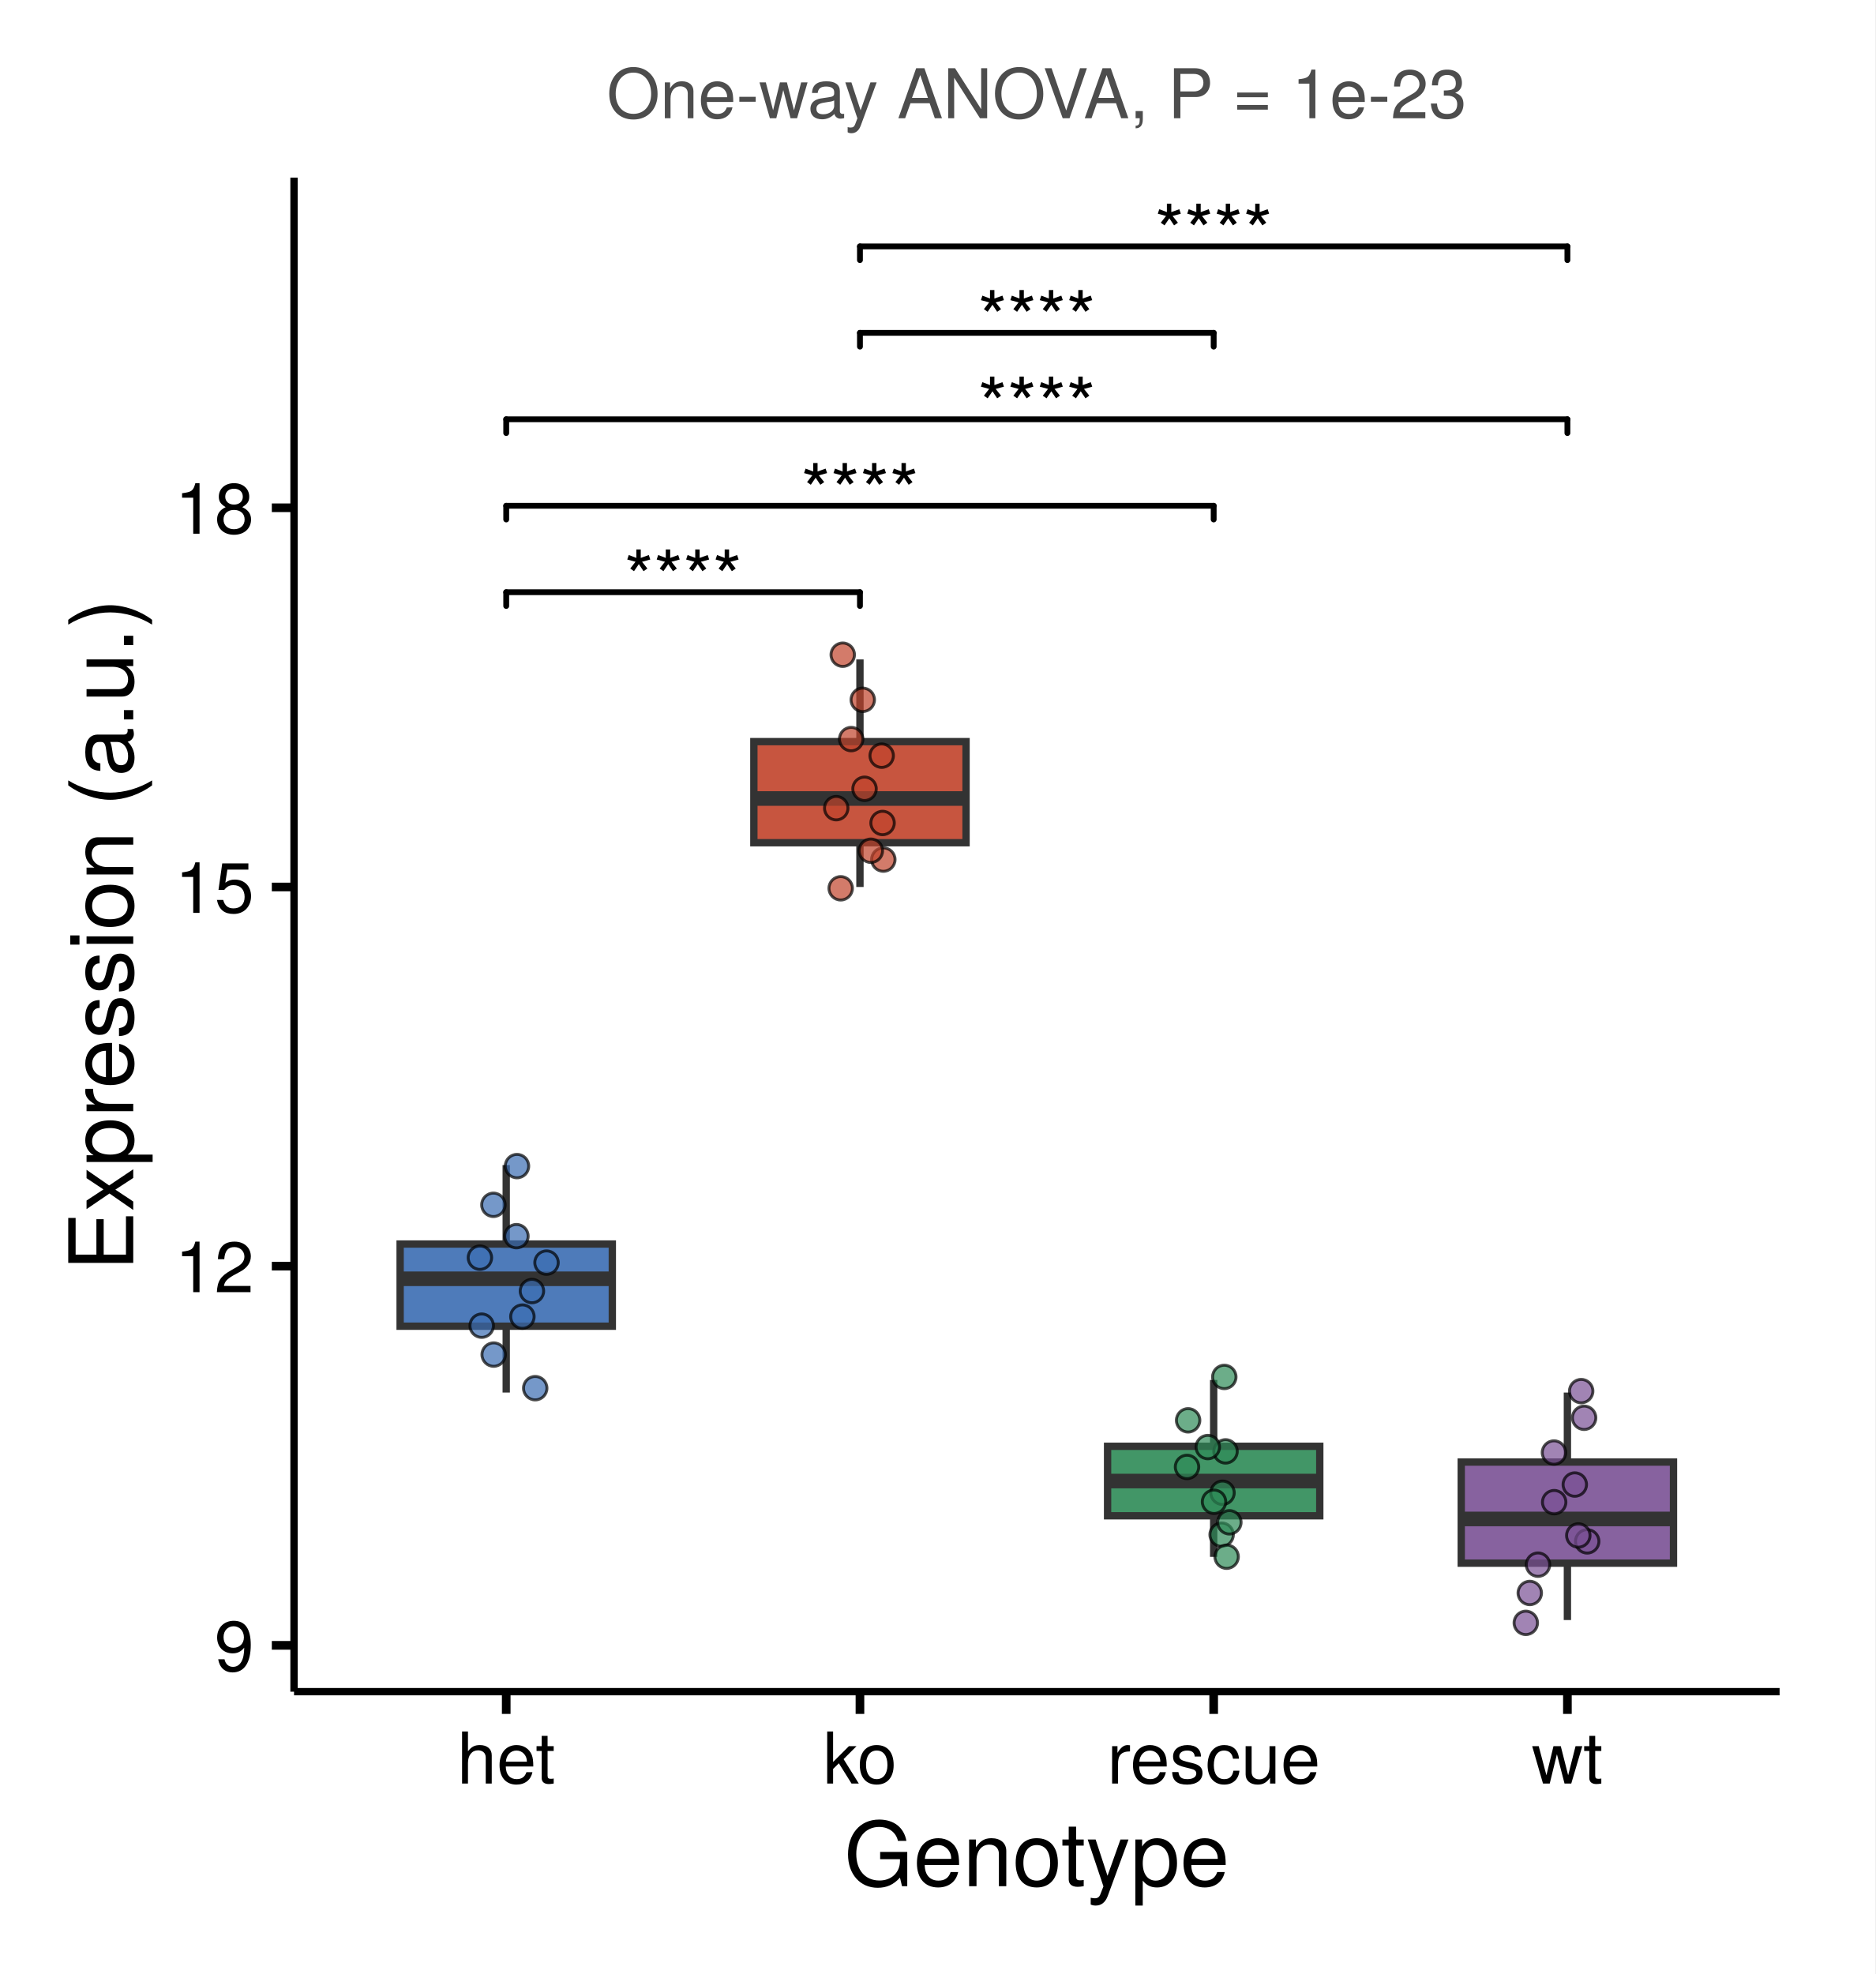
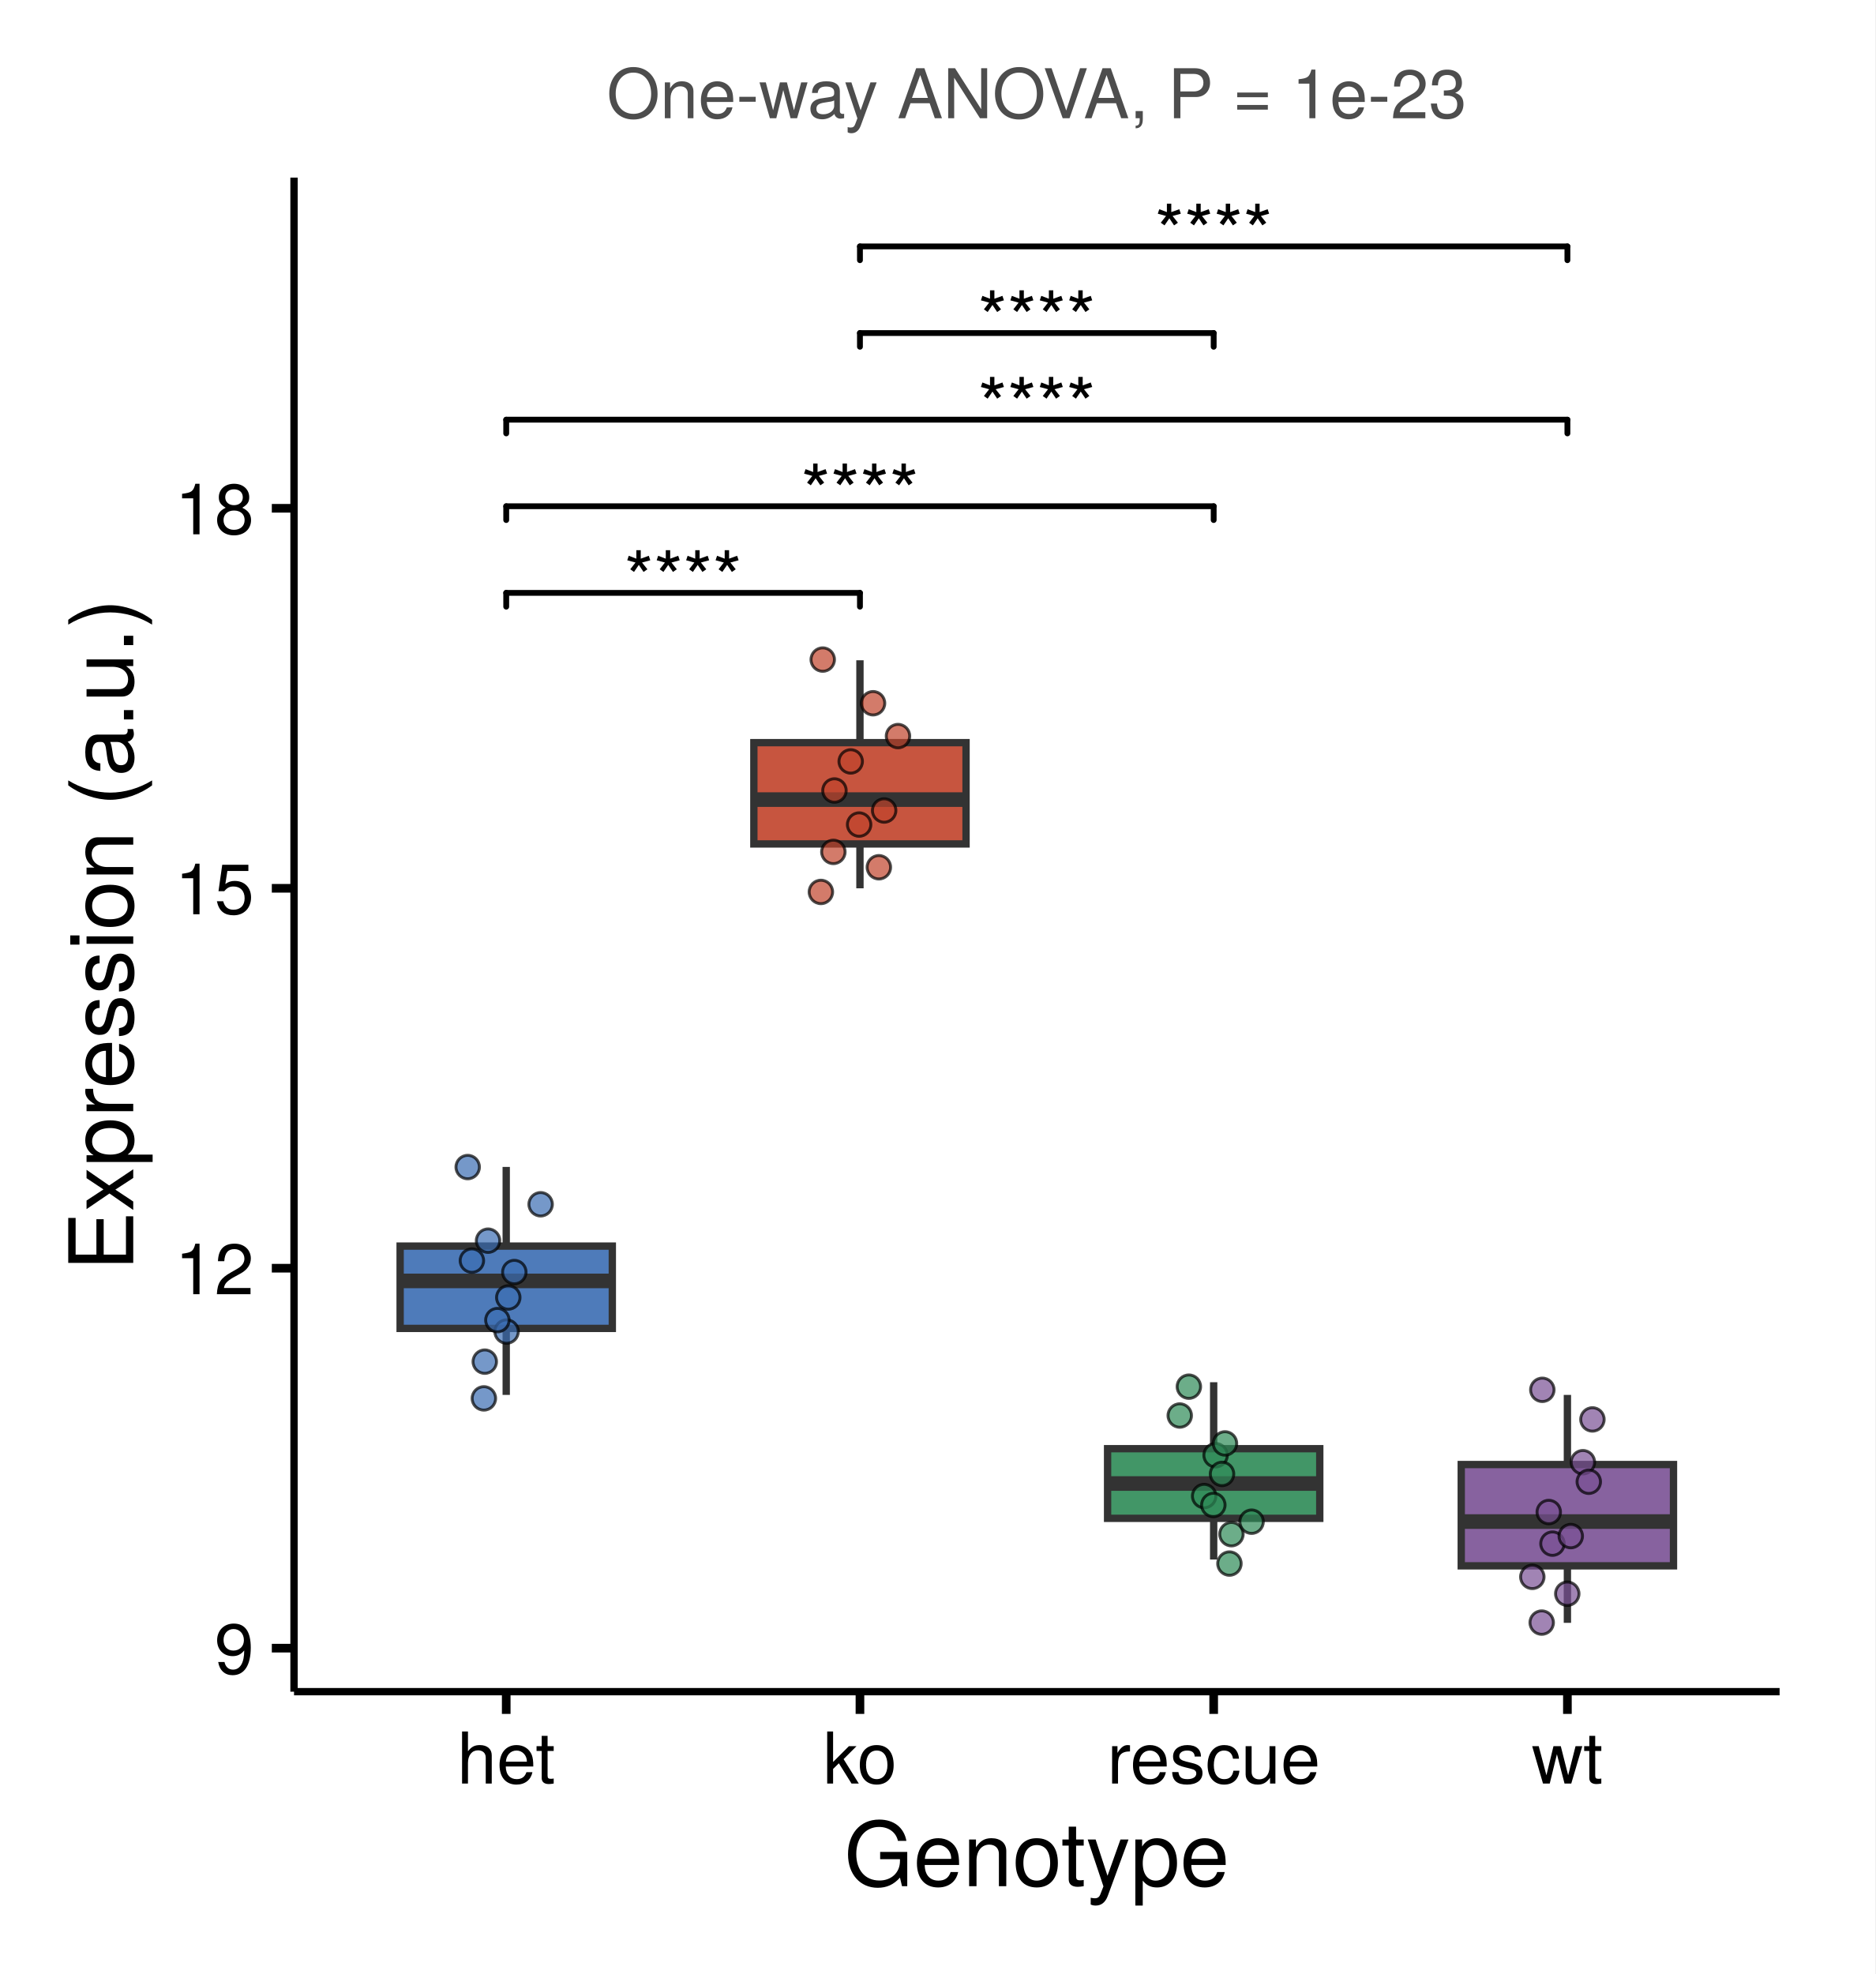
<svg xmlns="http://www.w3.org/2000/svg" class="svglite" width="273.60pt" height="288.00pt" viewBox="0 0 273.60 288.00">
  <defs>
    <style type="text/css">
    .svglite line, .svglite polyline, .svglite polygon, .svglite path, .svglite rect, .svglite circle {
      fill: none;
      stroke: #000000;
      stroke-linecap: round;
      stroke-linejoin: round;
      stroke-miterlimit: 10.00;
    }
    .svglite text {
      white-space: pre;
    }
  </style>
  </defs>
  <rect width="100%" height="100%" style="stroke: none; fill: #FFFFFF;" />
  <defs>
    <clipPath id="cpMC4wMHwyNzMuNjB8MC4wMHwyODguMDA=">
      <rect x="0.00" y="0.00" width="273.60" height="288.00" />
    </clipPath>
  </defs>
  <g clip-path="url(#cpMC4wMHwyNzMuNjB8MC4wMHwyODguMDA=)">
    <rect x="0.00" y="0.00" width="273.60" height="288.00" style="stroke-width: 1.26; stroke: #FFFFFF; fill: #FFFFFF;" />
  </g>
  <defs>
    <clipPath id="cpNDIuOTB8MjU5LjY1fDI1LjkxfDI0Ni44MQ==">
      <rect x="42.90" y="25.91" width="216.76" height="220.90" />
    </clipPath>
  </defs>
  <g clip-path="url(#cpNDIuOTB8MjU5LjY1fDI1LjkxfDI0Ni44MQ==)">
    <rect x="42.90" y="25.91" width="216.76" height="220.90" style="stroke-width: 1.26; stroke: none; fill: #FFFFFF;" />
-     <line x1="73.86" y1="181.50" x2="73.86" y2="169.98" style="stroke-width: 1.07; stroke: #333333; stroke-linecap: butt;" />
-     <line x1="73.86" y1="193.49" x2="73.86" y2="203.17" style="stroke-width: 1.07; stroke: #333333; stroke-linecap: butt;" />
-     <polygon points="58.38,181.50 58.38,193.49 89.34,193.49 89.34,181.50 58.38,181.50 " style="stroke-width: 1.07; stroke: #333333; stroke-linecap: butt; stroke-linejoin: miter; fill: #3B6DB3; fill-opacity: 0.90;" />
-     <line x1="58.38" y1="186.57" x2="89.34" y2="186.57" style="stroke-width: 2.13; stroke: #333333; stroke-linecap: butt; stroke-linejoin: miter;" />
-     <line x1="125.47" y1="108.20" x2="125.47" y2="96.21" style="stroke-width: 1.07; stroke: #333333; stroke-linecap: butt;" />
-     <line x1="125.47" y1="122.95" x2="125.47" y2="129.41" style="stroke-width: 1.07; stroke: #333333; stroke-linecap: butt;" />
-     <polygon points="109.99,108.20 109.99,122.95 140.95,122.95 140.95,108.20 109.99,108.20 " style="stroke-width: 1.07; stroke: #333333; stroke-linecap: butt; stroke-linejoin: miter; fill: #C1432B; fill-opacity: 0.90;" />
-     <line x1="109.99" y1="116.50" x2="140.95" y2="116.50" style="stroke-width: 2.13; stroke: #333333; stroke-linecap: butt; stroke-linejoin: miter;" />
-     <line x1="177.08" y1="211.01" x2="177.08" y2="201.33" style="stroke-width: 1.07; stroke: #333333; stroke-linecap: butt;" />
-     <line x1="177.08" y1="221.15" x2="177.08" y2="227.14" style="stroke-width: 1.07; stroke: #333333; stroke-linecap: butt;" />
-     <polygon points="161.60,211.01 161.60,221.15 192.56,221.15 192.56,211.01 161.60,211.01 " style="stroke-width: 1.07; stroke: #333333; stroke-linecap: butt; stroke-linejoin: miter; fill: #2E8B57; fill-opacity: 0.90;" />
-     <line x1="161.60" y1="216.08" x2="192.56" y2="216.08" style="stroke-width: 2.13; stroke: #333333; stroke-linecap: butt; stroke-linejoin: miter;" />
-     <line x1="228.69" y1="213.31" x2="228.69" y2="203.17" style="stroke-width: 1.07; stroke: #333333; stroke-linecap: butt;" />
-     <line x1="228.69" y1="228.06" x2="228.69" y2="236.36" style="stroke-width: 1.07; stroke: #333333; stroke-linecap: butt;" />
-     <polygon points="213.20,213.31 213.20,228.06 244.17,228.06 244.17,213.31 213.20,213.31 " style="stroke-width: 1.07; stroke: #333333; stroke-linecap: butt; stroke-linejoin: miter; fill: #7A5195; fill-opacity: 0.90;" />
-     <line x1="213.20" y1="221.61" x2="244.17" y2="221.61" style="stroke-width: 2.13; stroke: #333333; stroke-linecap: butt; stroke-linejoin: miter;" />
-     <circle cx="231.58" cy="224.88" r="1.71" style="stroke-width: 0.43; stroke: #000000; stroke-opacity: 0.70; fill: #7A5195; fill-opacity: 0.70;" />
-     <circle cx="226.73" cy="211.92" r="1.71" style="stroke-width: 0.43; stroke: #000000; stroke-opacity: 0.70; fill: #7A5195; fill-opacity: 0.70;" />
-     <circle cx="222.62" cy="236.77" r="1.71" style="stroke-width: 0.43; stroke: #000000; stroke-opacity: 0.70; fill: #7A5195; fill-opacity: 0.70;" />
-     <circle cx="230.70" cy="202.96" r="1.71" style="stroke-width: 0.43; stroke: #000000; stroke-opacity: 0.70; fill: #7A5195; fill-opacity: 0.70;" />
-     <circle cx="226.76" cy="219.16" r="1.71" style="stroke-width: 0.43; stroke: #000000; stroke-opacity: 0.70; fill: #7A5195; fill-opacity: 0.70;" />
-     <circle cx="224.40" cy="228.28" r="1.71" style="stroke-width: 0.43; stroke: #000000; stroke-opacity: 0.70; fill: #7A5195; fill-opacity: 0.70;" />
-     <circle cx="231.13" cy="206.85" r="1.71" style="stroke-width: 0.43; stroke: #000000; stroke-opacity: 0.70; fill: #7A5195; fill-opacity: 0.70;" />
-     <circle cx="230.28" cy="224.02" r="1.71" style="stroke-width: 0.43; stroke: #000000; stroke-opacity: 0.70; fill: #7A5195; fill-opacity: 0.70;" />
-     <circle cx="229.77" cy="216.59" r="1.71" style="stroke-width: 0.43; stroke: #000000; stroke-opacity: 0.70; fill: #7A5195; fill-opacity: 0.70;" />
-     <circle cx="223.20" cy="232.41" r="1.71" style="stroke-width: 0.43; stroke: #000000; stroke-opacity: 0.70; fill: #7A5195; fill-opacity: 0.70;" />
-     <circle cx="70.28" cy="193.41" r="1.71" style="stroke-width: 0.43; stroke: #000000; stroke-opacity: 0.70; fill: #3B6DB3; fill-opacity: 0.70;" />
-     <circle cx="75.35" cy="180.35" r="1.71" style="stroke-width: 0.43; stroke: #000000; stroke-opacity: 0.70; fill: #3B6DB3; fill-opacity: 0.70;" />
-     <circle cx="78.09" cy="202.53" r="1.71" style="stroke-width: 0.43; stroke: #000000; stroke-opacity: 0.70; fill: #3B6DB3; fill-opacity: 0.70;" />
-     <circle cx="75.43" cy="170.13" r="1.71" style="stroke-width: 0.43; stroke: #000000; stroke-opacity: 0.70; fill: #3B6DB3; fill-opacity: 0.70;" />
-     <circle cx="77.61" cy="188.36" r="1.71" style="stroke-width: 0.43; stroke: #000000; stroke-opacity: 0.70; fill: #3B6DB3; fill-opacity: 0.70;" />
-     <circle cx="79.74" cy="184.21" r="1.71" style="stroke-width: 0.43; stroke: #000000; stroke-opacity: 0.70; fill: #3B6DB3; fill-opacity: 0.70;" />
-     <circle cx="72.03" cy="197.63" r="1.71" style="stroke-width: 0.43; stroke: #000000; stroke-opacity: 0.70; fill: #3B6DB3; fill-opacity: 0.70;" />
-     <circle cx="71.99" cy="175.78" r="1.71" style="stroke-width: 0.43; stroke: #000000; stroke-opacity: 0.70; fill: #3B6DB3; fill-opacity: 0.70;" />
-     <circle cx="76.22" cy="192.09" r="1.71" style="stroke-width: 0.43; stroke: #000000; stroke-opacity: 0.70; fill: #3B6DB3; fill-opacity: 0.70;" />
-     <circle cx="70.02" cy="183.49" r="1.71" style="stroke-width: 0.43; stroke: #000000; stroke-opacity: 0.70; fill: #3B6DB3; fill-opacity: 0.70;" />
-     <circle cx="128.88" cy="125.41" r="1.71" style="stroke-width: 0.43; stroke: #000000; stroke-opacity: 0.70; fill: #C1432B; fill-opacity: 0.70;" />
-     <circle cx="128.64" cy="110.25" r="1.71" style="stroke-width: 0.43; stroke: #000000; stroke-opacity: 0.70; fill: #C1432B; fill-opacity: 0.70;" />
-     <circle cx="128.77" cy="120.07" r="1.71" style="stroke-width: 0.43; stroke: #000000; stroke-opacity: 0.70; fill: #C1432B; fill-opacity: 0.70;" />
-     <circle cx="122.96" cy="95.52" r="1.71" style="stroke-width: 0.43; stroke: #000000; stroke-opacity: 0.70; fill: #C1432B; fill-opacity: 0.70;" />
-     <circle cx="122.66" cy="129.60" r="1.71" style="stroke-width: 0.43; stroke: #000000; stroke-opacity: 0.70; fill: #C1432B; fill-opacity: 0.70;" />
-     <circle cx="124.19" cy="107.83" r="1.71" style="stroke-width: 0.43; stroke: #000000; stroke-opacity: 0.70; fill: #C1432B; fill-opacity: 0.70;" />
-     <circle cx="126.14" cy="115.08" r="1.71" style="stroke-width: 0.43; stroke: #000000; stroke-opacity: 0.70; fill: #C1432B; fill-opacity: 0.70;" />
-     <circle cx="127.06" cy="124.12" r="1.71" style="stroke-width: 0.43; stroke: #000000; stroke-opacity: 0.70; fill: #C1432B; fill-opacity: 0.70;" />
-     <circle cx="125.88" cy="102.10" r="1.71" style="stroke-width: 0.43; stroke: #000000; stroke-opacity: 0.70; fill: #C1432B; fill-opacity: 0.70;" />
-     <circle cx="122.01" cy="117.91" r="1.71" style="stroke-width: 0.43; stroke: #000000; stroke-opacity: 0.70; fill: #C1432B; fill-opacity: 0.70;" />
-     <circle cx="178.37" cy="217.79" r="1.71" style="stroke-width: 0.43; stroke: #000000; stroke-opacity: 0.70; fill: #2E8B57; fill-opacity: 0.70;" />
-     <circle cx="173.35" cy="207.22" r="1.71" style="stroke-width: 0.43; stroke: #000000; stroke-opacity: 0.70; fill: #2E8B57; fill-opacity: 0.70;" />
-     <circle cx="178.24" cy="223.90" r="1.71" style="stroke-width: 0.43; stroke: #000000; stroke-opacity: 0.70; fill: #2E8B57; fill-opacity: 0.70;" />
-     <circle cx="178.63" cy="200.89" r="1.71" style="stroke-width: 0.43; stroke: #000000; stroke-opacity: 0.70; fill: #2E8B57; fill-opacity: 0.70;" />
-     <circle cx="179.37" cy="222.10" r="1.71" style="stroke-width: 0.43; stroke: #000000; stroke-opacity: 0.70; fill: #2E8B57; fill-opacity: 0.70;" />
-     <circle cx="178.81" cy="211.75" r="1.71" style="stroke-width: 0.43; stroke: #000000; stroke-opacity: 0.70; fill: #2E8B57; fill-opacity: 0.70;" />
-     <circle cx="173.19" cy="214.02" r="1.71" style="stroke-width: 0.43; stroke: #000000; stroke-opacity: 0.70; fill: #2E8B57; fill-opacity: 0.70;" />
-     <circle cx="178.97" cy="227.12" r="1.71" style="stroke-width: 0.43; stroke: #000000; stroke-opacity: 0.70; fill: #2E8B57; fill-opacity: 0.70;" />
-     <circle cx="176.22" cy="211.12" r="1.71" style="stroke-width: 0.43; stroke: #000000; stroke-opacity: 0.70; fill: #2E8B57; fill-opacity: 0.70;" />
-     <circle cx="177.13" cy="219.10" r="1.71" style="stroke-width: 0.43; stroke: #000000; stroke-opacity: 0.70; fill: #2E8B57; fill-opacity: 0.70;" />
-     <text x="99.67" y="88.21" text-anchor="middle" style="font-size: 11.04px; font-weight: 0; font-family: &quot;TeX Gyre Heros&quot;;" textLength="17.16px" lengthAdjust="spacingAndGlyphs">****</text>
-     <line x1="73.86" y1="88.41" x2="73.86" y2="86.40" style="stroke-width: 0.85;" />
-     <line x1="73.86" y1="86.40" x2="125.47" y2="86.40" style="stroke-width: 0.85;" />
-     <line x1="125.47" y1="86.40" x2="125.47" y2="88.41" style="stroke-width: 0.85;" />
-     <text x="125.47" y="75.60" text-anchor="middle" style="font-size: 11.04px; font-weight: 0; font-family: &quot;TeX Gyre Heros&quot;;" textLength="17.16px" lengthAdjust="spacingAndGlyphs">****</text>
-     <line x1="73.86" y1="75.79" x2="73.86" y2="73.79" style="stroke-width: 0.85;" />
-     <line x1="73.86" y1="73.79" x2="177.08" y2="73.79" style="stroke-width: 0.85;" />
-     <line x1="177.08" y1="73.79" x2="177.08" y2="75.79" style="stroke-width: 0.85;" />
-     <text x="151.27" y="62.99" text-anchor="middle" style="font-size: 11.04px; font-weight: 0; font-family: &quot;TeX Gyre Heros&quot;;" textLength="17.16px" lengthAdjust="spacingAndGlyphs">****</text>
-     <line x1="73.86" y1="63.18" x2="73.86" y2="61.17" style="stroke-width: 0.85;" />
-     <line x1="73.86" y1="61.17" x2="228.69" y2="61.17" style="stroke-width: 0.85;" />
-     <line x1="228.69" y1="61.17" x2="228.69" y2="63.18" style="stroke-width: 0.85;" />
-     <text x="151.27" y="50.37" text-anchor="middle" style="font-size: 11.04px; font-weight: 0; font-family: &quot;TeX Gyre Heros&quot;;" textLength="17.16px" lengthAdjust="spacingAndGlyphs">****</text>
-     <line x1="125.47" y1="50.57" x2="125.47" y2="48.56" style="stroke-width: 0.85;" />
-     <line x1="125.47" y1="48.56" x2="177.08" y2="48.56" style="stroke-width: 0.85;" />
-     <line x1="177.08" y1="48.56" x2="177.08" y2="50.57" style="stroke-width: 0.85;" />
+     <line x1="73.86" y1="181.80" x2="73.86" y2="170.25" style="stroke-width: 1.07; stroke: #333333; stroke-linecap: butt;" />
+     <line x1="73.86" y1="193.81" x2="73.86" y2="203.51" style="stroke-width: 1.07; stroke: #333333; stroke-linecap: butt;" />
+     <polygon points="58.38,181.80 58.38,193.81 89.34,193.81 89.34,181.80 58.38,181.80 " style="stroke-width: 1.07; stroke: #333333; stroke-linecap: butt; stroke-linejoin: miter; fill: #3B6DB3; fill-opacity: 0.90;" />
+     <line x1="58.38" y1="186.88" x2="89.34" y2="186.88" style="stroke-width: 2.13; stroke: #333333; stroke-linecap: butt; stroke-linejoin: miter;" />
+     <line x1="125.47" y1="108.35" x2="125.47" y2="96.33" style="stroke-width: 1.07; stroke: #333333; stroke-linecap: butt;" />
+     <line x1="125.47" y1="123.13" x2="125.47" y2="129.60" style="stroke-width: 1.07; stroke: #333333; stroke-linecap: butt;" />
+     <polygon points="109.99,108.35 109.99,123.13 140.95,123.13 140.95,108.35 109.99,108.35 " style="stroke-width: 1.07; stroke: #333333; stroke-linecap: butt; stroke-linejoin: miter; fill: #C1432B; fill-opacity: 0.90;" />
+     <line x1="109.99" y1="116.66" x2="140.95" y2="116.66" style="stroke-width: 2.13; stroke: #333333; stroke-linecap: butt; stroke-linejoin: miter;" />
+     <line x1="177.08" y1="211.36" x2="177.08" y2="201.66" style="stroke-width: 1.07; stroke: #333333; stroke-linecap: butt;" />
+     <line x1="177.08" y1="221.52" x2="177.08" y2="227.53" style="stroke-width: 1.07; stroke: #333333; stroke-linecap: butt;" />
+     <polygon points="161.60,211.36 161.60,221.52 192.56,221.52 192.56,211.36 161.60,211.36 " style="stroke-width: 1.07; stroke: #333333; stroke-linecap: butt; stroke-linejoin: miter; fill: #2E8B57; fill-opacity: 0.90;" />
+     <line x1="161.60" y1="216.44" x2="192.56" y2="216.44" style="stroke-width: 2.13; stroke: #333333; stroke-linecap: butt; stroke-linejoin: miter;" />
+     <line x1="228.69" y1="213.67" x2="228.69" y2="203.51" style="stroke-width: 1.07; stroke: #333333; stroke-linecap: butt;" />
+     <line x1="228.69" y1="228.45" x2="228.69" y2="236.77" style="stroke-width: 1.07; stroke: #333333; stroke-linecap: butt;" />
+     <polygon points="213.20,213.67 213.20,228.45 244.17,228.45 244.17,213.67 213.20,213.67 " style="stroke-width: 1.07; stroke: #333333; stroke-linecap: butt; stroke-linejoin: miter; fill: #7A5195; fill-opacity: 0.90;" />
+     <line x1="213.20" y1="221.99" x2="244.17" y2="221.99" style="stroke-width: 2.13; stroke: #333333; stroke-linecap: butt; stroke-linejoin: miter;" />
+     <circle cx="226.51" cy="225.21" r="1.71" style="stroke-width: 0.43; stroke: #000000; stroke-opacity: 0.70; fill: #7A5195; fill-opacity: 0.70;" />
+     <circle cx="230.95" cy="213.33" r="1.71" style="stroke-width: 0.43; stroke: #000000; stroke-opacity: 0.70; fill: #7A5195; fill-opacity: 0.70;" />
+     <circle cx="224.94" cy="236.73" r="1.71" style="stroke-width: 0.43; stroke: #000000; stroke-opacity: 0.70; fill: #7A5195; fill-opacity: 0.70;" />
+     <circle cx="225.03" cy="202.77" r="1.71" style="stroke-width: 0.43; stroke: #000000; stroke-opacity: 0.70; fill: #7A5195; fill-opacity: 0.70;" />
+     <circle cx="225.97" cy="220.60" r="1.71" style="stroke-width: 0.43; stroke: #000000; stroke-opacity: 0.70; fill: #7A5195; fill-opacity: 0.70;" />
+     <circle cx="223.57" cy="230.06" r="1.71" style="stroke-width: 0.43; stroke: #000000; stroke-opacity: 0.70; fill: #7A5195; fill-opacity: 0.70;" />
+     <circle cx="232.34" cy="207.09" r="1.71" style="stroke-width: 0.43; stroke: #000000; stroke-opacity: 0.70; fill: #7A5195; fill-opacity: 0.70;" />
+     <circle cx="229.18" cy="224.11" r="1.71" style="stroke-width: 0.43; stroke: #000000; stroke-opacity: 0.70; fill: #7A5195; fill-opacity: 0.70;" />
+     <circle cx="231.81" cy="216.18" r="1.71" style="stroke-width: 0.43; stroke: #000000; stroke-opacity: 0.70; fill: #7A5195; fill-opacity: 0.70;" />
+     <circle cx="228.67" cy="232.52" r="1.71" style="stroke-width: 0.43; stroke: #000000; stroke-opacity: 0.70; fill: #7A5195; fill-opacity: 0.70;" />
+     <circle cx="73.91" cy="194.27" r="1.71" style="stroke-width: 0.43; stroke: #000000; stroke-opacity: 0.70; fill: #3B6DB3; fill-opacity: 0.70;" />
+     <circle cx="71.21" cy="181.01" r="1.71" style="stroke-width: 0.43; stroke: #000000; stroke-opacity: 0.70; fill: #3B6DB3; fill-opacity: 0.70;" />
+     <circle cx="70.60" cy="204.02" r="1.71" style="stroke-width: 0.43; stroke: #000000; stroke-opacity: 0.70; fill: #3B6DB3; fill-opacity: 0.70;" />
+     <circle cx="68.24" cy="170.27" r="1.71" style="stroke-width: 0.43; stroke: #000000; stroke-opacity: 0.70; fill: #3B6DB3; fill-opacity: 0.70;" />
+     <circle cx="74.16" cy="189.30" r="1.71" style="stroke-width: 0.43; stroke: #000000; stroke-opacity: 0.70; fill: #3B6DB3; fill-opacity: 0.70;" />
+     <circle cx="75.04" cy="185.59" r="1.71" style="stroke-width: 0.43; stroke: #000000; stroke-opacity: 0.70; fill: #3B6DB3; fill-opacity: 0.70;" />
+     <circle cx="70.73" cy="198.66" r="1.71" style="stroke-width: 0.43; stroke: #000000; stroke-opacity: 0.70; fill: #3B6DB3; fill-opacity: 0.70;" />
+     <circle cx="78.88" cy="175.70" r="1.71" style="stroke-width: 0.43; stroke: #000000; stroke-opacity: 0.70; fill: #3B6DB3; fill-opacity: 0.70;" />
+     <circle cx="72.57" cy="192.60" r="1.71" style="stroke-width: 0.43; stroke: #000000; stroke-opacity: 0.70; fill: #3B6DB3; fill-opacity: 0.70;" />
+     <circle cx="68.85" cy="183.92" r="1.71" style="stroke-width: 0.43; stroke: #000000; stroke-opacity: 0.70; fill: #3B6DB3; fill-opacity: 0.70;" />
+     <circle cx="128.23" cy="126.53" r="1.71" style="stroke-width: 0.43; stroke: #000000; stroke-opacity: 0.70; fill: #C1432B; fill-opacity: 0.70;" />
+     <circle cx="124.12" cy="111.09" r="1.71" style="stroke-width: 0.43; stroke: #000000; stroke-opacity: 0.70; fill: #C1432B; fill-opacity: 0.70;" />
+     <circle cx="125.35" cy="120.30" r="1.71" style="stroke-width: 0.43; stroke: #000000; stroke-opacity: 0.70; fill: #C1432B; fill-opacity: 0.70;" />
+     <circle cx="120.04" cy="96.23" r="1.71" style="stroke-width: 0.43; stroke: #000000; stroke-opacity: 0.70; fill: #C1432B; fill-opacity: 0.70;" />
+     <circle cx="119.77" cy="130.13" r="1.71" style="stroke-width: 0.43; stroke: #000000; stroke-opacity: 0.70; fill: #C1432B; fill-opacity: 0.70;" />
+     <circle cx="131.02" cy="107.39" r="1.71" style="stroke-width: 0.43; stroke: #000000; stroke-opacity: 0.70; fill: #C1432B; fill-opacity: 0.70;" />
+     <circle cx="121.75" cy="115.33" r="1.71" style="stroke-width: 0.43; stroke: #000000; stroke-opacity: 0.70; fill: #C1432B; fill-opacity: 0.70;" />
+     <circle cx="121.59" cy="124.29" r="1.71" style="stroke-width: 0.43; stroke: #000000; stroke-opacity: 0.70; fill: #C1432B; fill-opacity: 0.70;" />
+     <circle cx="127.38" cy="102.60" r="1.71" style="stroke-width: 0.43; stroke: #000000; stroke-opacity: 0.70; fill: #C1432B; fill-opacity: 0.70;" />
+     <circle cx="129.00" cy="118.25" r="1.71" style="stroke-width: 0.43; stroke: #000000; stroke-opacity: 0.70; fill: #C1432B; fill-opacity: 0.70;" />
+     <circle cx="175.69" cy="218.27" r="1.71" style="stroke-width: 0.43; stroke: #000000; stroke-opacity: 0.70; fill: #2E8B57; fill-opacity: 0.70;" />
+     <circle cx="172.13" cy="206.52" r="1.71" style="stroke-width: 0.43; stroke: #000000; stroke-opacity: 0.70; fill: #2E8B57; fill-opacity: 0.70;" />
+     <circle cx="179.67" cy="223.83" r="1.71" style="stroke-width: 0.43; stroke: #000000; stroke-opacity: 0.70; fill: #2E8B57; fill-opacity: 0.70;" />
+     <circle cx="173.46" cy="202.31" r="1.71" style="stroke-width: 0.43; stroke: #000000; stroke-opacity: 0.70; fill: #2E8B57; fill-opacity: 0.70;" />
+     <circle cx="182.61" cy="222.01" r="1.71" style="stroke-width: 0.43; stroke: #000000; stroke-opacity: 0.70; fill: #2E8B57; fill-opacity: 0.70;" />
+     <circle cx="177.36" cy="212.31" r="1.71" style="stroke-width: 0.43; stroke: #000000; stroke-opacity: 0.70; fill: #2E8B57; fill-opacity: 0.70;" />
+     <circle cx="178.30" cy="215.04" r="1.71" style="stroke-width: 0.43; stroke: #000000; stroke-opacity: 0.70; fill: #2E8B57; fill-opacity: 0.70;" />
+     <circle cx="179.38" cy="228.12" r="1.71" style="stroke-width: 0.43; stroke: #000000; stroke-opacity: 0.70; fill: #2E8B57; fill-opacity: 0.70;" />
+     <circle cx="178.73" cy="210.59" r="1.71" style="stroke-width: 0.43; stroke: #000000; stroke-opacity: 0.70; fill: #2E8B57; fill-opacity: 0.70;" />
+     <circle cx="177.03" cy="219.57" r="1.71" style="stroke-width: 0.43; stroke: #000000; stroke-opacity: 0.70; fill: #2E8B57; fill-opacity: 0.70;" />
+     <text x="99.67" y="88.32" text-anchor="middle" style="font-size: 11.04px; font-weight: 0; font-family: &quot;TeX Gyre Heros&quot;;" textLength="17.16px" lengthAdjust="spacingAndGlyphs">****</text>
+     <line x1="73.86" y1="88.51" x2="73.86" y2="86.50" style="stroke-width: 0.85;" />
+     <line x1="73.86" y1="86.50" x2="125.47" y2="86.50" style="stroke-width: 0.85;" />
+     <line x1="125.47" y1="86.50" x2="125.47" y2="88.51" style="stroke-width: 0.85;" />
+     <text x="125.47" y="75.68" text-anchor="middle" style="font-size: 11.04px; font-weight: 0; font-family: &quot;TeX Gyre Heros&quot;;" textLength="17.16px" lengthAdjust="spacingAndGlyphs">****</text>
+     <line x1="73.86" y1="75.87" x2="73.86" y2="73.86" style="stroke-width: 0.85;" />
+     <line x1="73.86" y1="73.86" x2="177.08" y2="73.86" style="stroke-width: 0.85;" />
+     <line x1="177.08" y1="73.86" x2="177.08" y2="75.87" style="stroke-width: 0.85;" />
+     <text x="151.27" y="63.04" text-anchor="middle" style="font-size: 11.04px; font-weight: 0; font-family: &quot;TeX Gyre Heros&quot;;" textLength="17.16px" lengthAdjust="spacingAndGlyphs">****</text>
+     <line x1="73.86" y1="63.23" x2="73.86" y2="61.23" style="stroke-width: 0.85;" />
+     <line x1="73.86" y1="61.23" x2="228.69" y2="61.23" style="stroke-width: 0.85;" />
+     <line x1="228.69" y1="61.23" x2="228.69" y2="63.23" style="stroke-width: 0.85;" />
+     <text x="151.27" y="50.40" text-anchor="middle" style="font-size: 11.04px; font-weight: 0; font-family: &quot;TeX Gyre Heros&quot;;" textLength="17.16px" lengthAdjust="spacingAndGlyphs">****</text>
+     <line x1="125.47" y1="50.59" x2="125.47" y2="48.59" style="stroke-width: 0.85;" />
+     <line x1="125.47" y1="48.59" x2="177.08" y2="48.59" style="stroke-width: 0.85;" />
+     <line x1="177.08" y1="48.59" x2="177.08" y2="50.59" style="stroke-width: 0.85;" />
    <text x="177.08" y="37.76" text-anchor="middle" style="font-size: 11.04px; font-weight: 0; font-family: &quot;TeX Gyre Heros&quot;;" textLength="17.16px" lengthAdjust="spacingAndGlyphs">****</text>
-     <line x1="125.47" y1="37.95" x2="125.47" y2="35.95" style="stroke-width: 0.85;" />
+     <line x1="125.47" y1="37.96" x2="125.47" y2="35.95" style="stroke-width: 0.85;" />
    <line x1="125.47" y1="35.95" x2="228.69" y2="35.95" style="stroke-width: 0.85;" />
-     <line x1="228.69" y1="35.95" x2="228.69" y2="37.95" style="stroke-width: 0.85;" />
+     <line x1="228.69" y1="35.95" x2="228.69" y2="37.96" style="stroke-width: 0.85;" />
  </g>
  <g clip-path="url(#cpMC4wMHwyNzMuNjB8MC4wMHwyODguMDA=)">
    <polyline points="42.90,246.81 42.90,25.91 " style="stroke-width: 1.07; stroke-linecap: butt;" />
-     <text x="37.07" y="243.84" text-anchor="end" style="font-size: 10.40px; font-weight: 0; font-family: &quot;TeX Gyre Heros&quot;;" textLength="5.77px" lengthAdjust="spacingAndGlyphs">9</text>
-     <text x="37.07" y="188.52" text-anchor="end" style="font-size: 10.40px; font-weight: 0; font-family: &quot;TeX Gyre Heros&quot;;" textLength="11.55px" lengthAdjust="spacingAndGlyphs">12</text>
-     <text x="37.07" y="133.19" text-anchor="end" style="font-size: 10.40px; font-weight: 0; font-family: &quot;TeX Gyre Heros&quot;;" textLength="11.55px" lengthAdjust="spacingAndGlyphs">15</text>
-     <text x="37.07" y="77.87" text-anchor="end" style="font-size: 10.40px; font-weight: 0; font-family: &quot;TeX Gyre Heros&quot;;" textLength="11.55px" lengthAdjust="spacingAndGlyphs">18</text>
-     <polyline points="39.66,240.05 42.90,240.05 " style="stroke-width: 1.26; stroke-linecap: butt;" />
-     <polyline points="39.66,184.73 42.90,184.73 " style="stroke-width: 1.26; stroke-linecap: butt;" />
-     <polyline points="39.66,129.41 42.90,129.41 " style="stroke-width: 1.26; stroke-linecap: butt;" />
-     <polyline points="39.66,74.08 42.90,74.08 " style="stroke-width: 1.26; stroke-linecap: butt;" />
+     <text x="37.07" y="244.25" text-anchor="end" style="font-size: 10.40px; font-weight: 0; font-family: &quot;TeX Gyre Heros&quot;;" textLength="5.77px" lengthAdjust="spacingAndGlyphs">9</text>
+     <text x="37.07" y="188.82" text-anchor="end" style="font-size: 10.40px; font-weight: 0; font-family: &quot;TeX Gyre Heros&quot;;" textLength="11.55px" lengthAdjust="spacingAndGlyphs">12</text>
+     <text x="37.07" y="133.38" text-anchor="end" style="font-size: 10.40px; font-weight: 0; font-family: &quot;TeX Gyre Heros&quot;;" textLength="11.55px" lengthAdjust="spacingAndGlyphs">15</text>
+     <text x="37.07" y="77.95" text-anchor="end" style="font-size: 10.40px; font-weight: 0; font-family: &quot;TeX Gyre Heros&quot;;" textLength="11.55px" lengthAdjust="spacingAndGlyphs">18</text>
+     <polyline points="39.66,240.46 42.90,240.46 " style="stroke-width: 1.26; stroke-linecap: butt;" />
+     <polyline points="39.66,185.03 42.90,185.03 " style="stroke-width: 1.26; stroke-linecap: butt;" />
+     <polyline points="39.66,129.60 42.90,129.60 " style="stroke-width: 1.26; stroke-linecap: butt;" />
+     <polyline points="39.66,74.16 42.90,74.16 " style="stroke-width: 1.26; stroke-linecap: butt;" />
    <polyline points="42.90,246.81 259.65,246.81 " style="stroke-width: 1.07; stroke-linecap: butt;" />
    <polyline points="73.86,250.05 73.86,246.81 " style="stroke-width: 1.26; stroke-linecap: butt;" />
    <polyline points="125.47,250.05 125.47,246.81 " style="stroke-width: 1.26; stroke-linecap: butt;" />
    <polyline points="177.08,250.05 177.08,246.81 " style="stroke-width: 1.26; stroke-linecap: butt;" />
    <polyline points="228.69,250.05 228.69,246.81 " style="stroke-width: 1.26; stroke-linecap: butt;" />
    <text x="73.86" y="260.21" text-anchor="middle" style="font-size: 10.40px; font-weight: 0; font-family: &quot;TeX Gyre Heros&quot;;" textLength="14.44px" lengthAdjust="spacingAndGlyphs">het</text>
    <text x="125.47" y="260.21" text-anchor="middle" style="font-size: 10.40px; font-weight: 0; font-family: &quot;TeX Gyre Heros&quot;;" textLength="10.97px" lengthAdjust="spacingAndGlyphs">ko</text>
    <text x="177.08" y="260.21" text-anchor="middle" style="font-size: 10.40px; font-weight: 0; font-family: &quot;TeX Gyre Heros&quot;;" textLength="31.18px" lengthAdjust="spacingAndGlyphs">rescue</text>
    <text x="228.69" y="260.21" text-anchor="middle" style="font-size: 10.40px; font-weight: 0; font-family: &quot;TeX Gyre Heros&quot;;" textLength="10.39px" lengthAdjust="spacingAndGlyphs">wt</text>
    <text x="151.27" y="275.19" text-anchor="middle" style="font-size: 13.00px; font-weight: 0; font-family: &quot;TeX Gyre Heros&quot;;" textLength="56.38px" lengthAdjust="spacingAndGlyphs">Genotype</text>
    <text transform="translate(19.44,136.36) rotate(-90)" text-anchor="middle" style="font-size: 13.00px; font-weight: 0; font-family: &quot;TeX Gyre Heros&quot;;" textLength="98.26px" lengthAdjust="spacingAndGlyphs">Expression (a.u.)</text>
    <text x="151.27" y="17.25" text-anchor="middle" style="font-size: 10.00px; font-weight: 0;fill: #4D4D4D; font-family: &quot;TeX Gyre Heros&quot;;" textLength="126.99px" lengthAdjust="spacingAndGlyphs">One-way ANOVA, P = 1e-23</text>
  </g>
</svg>
